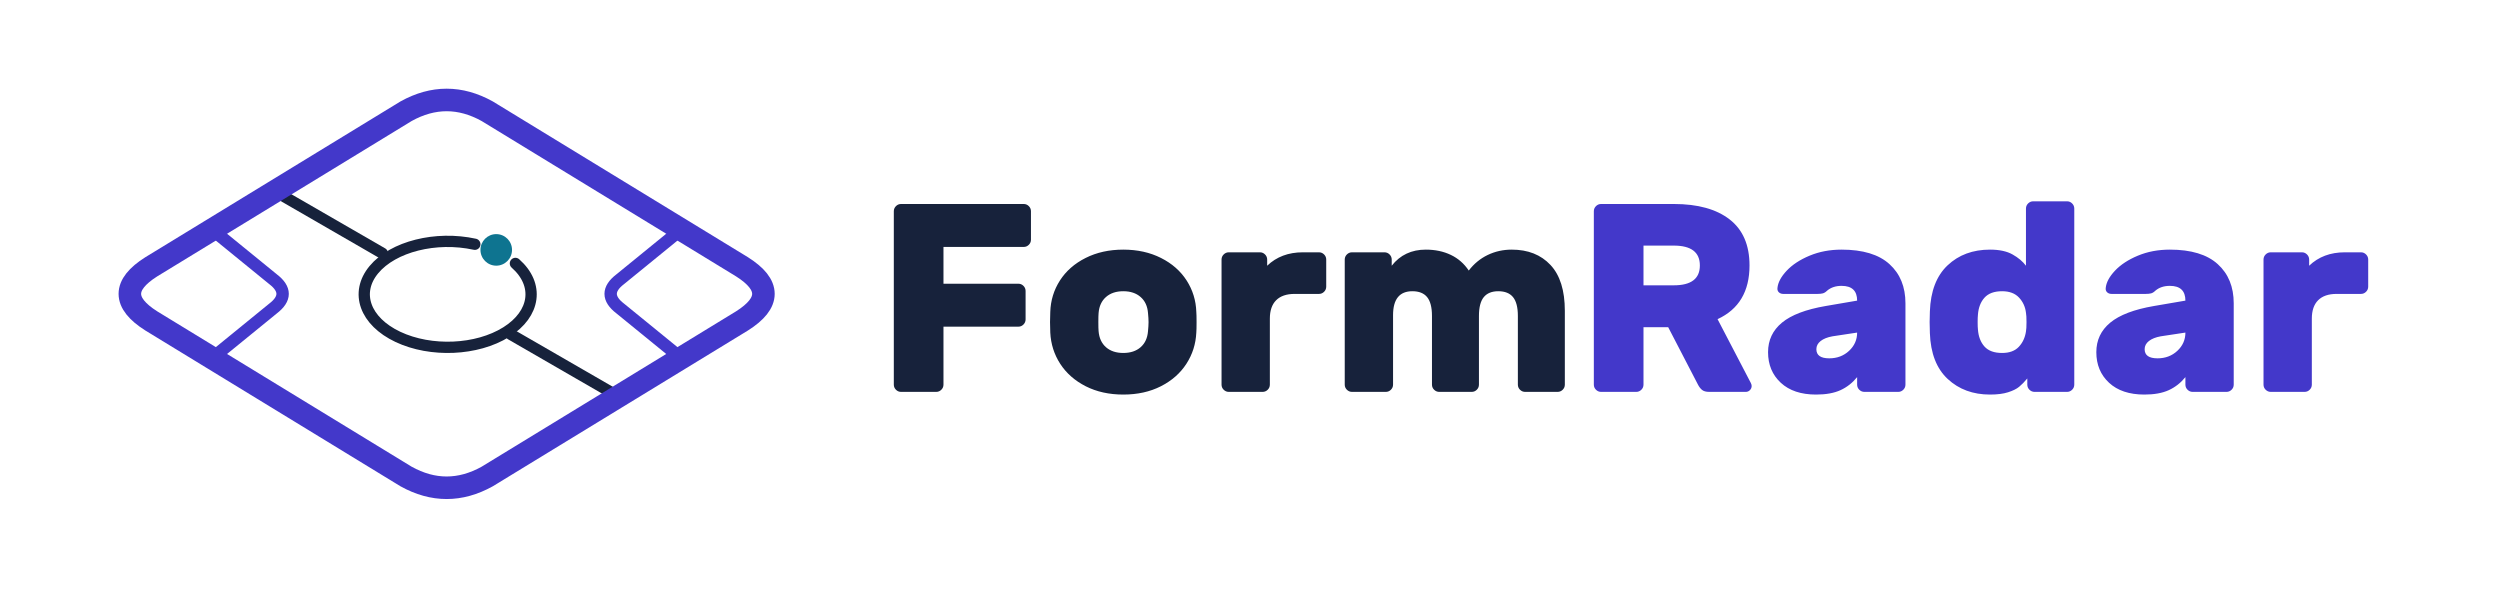
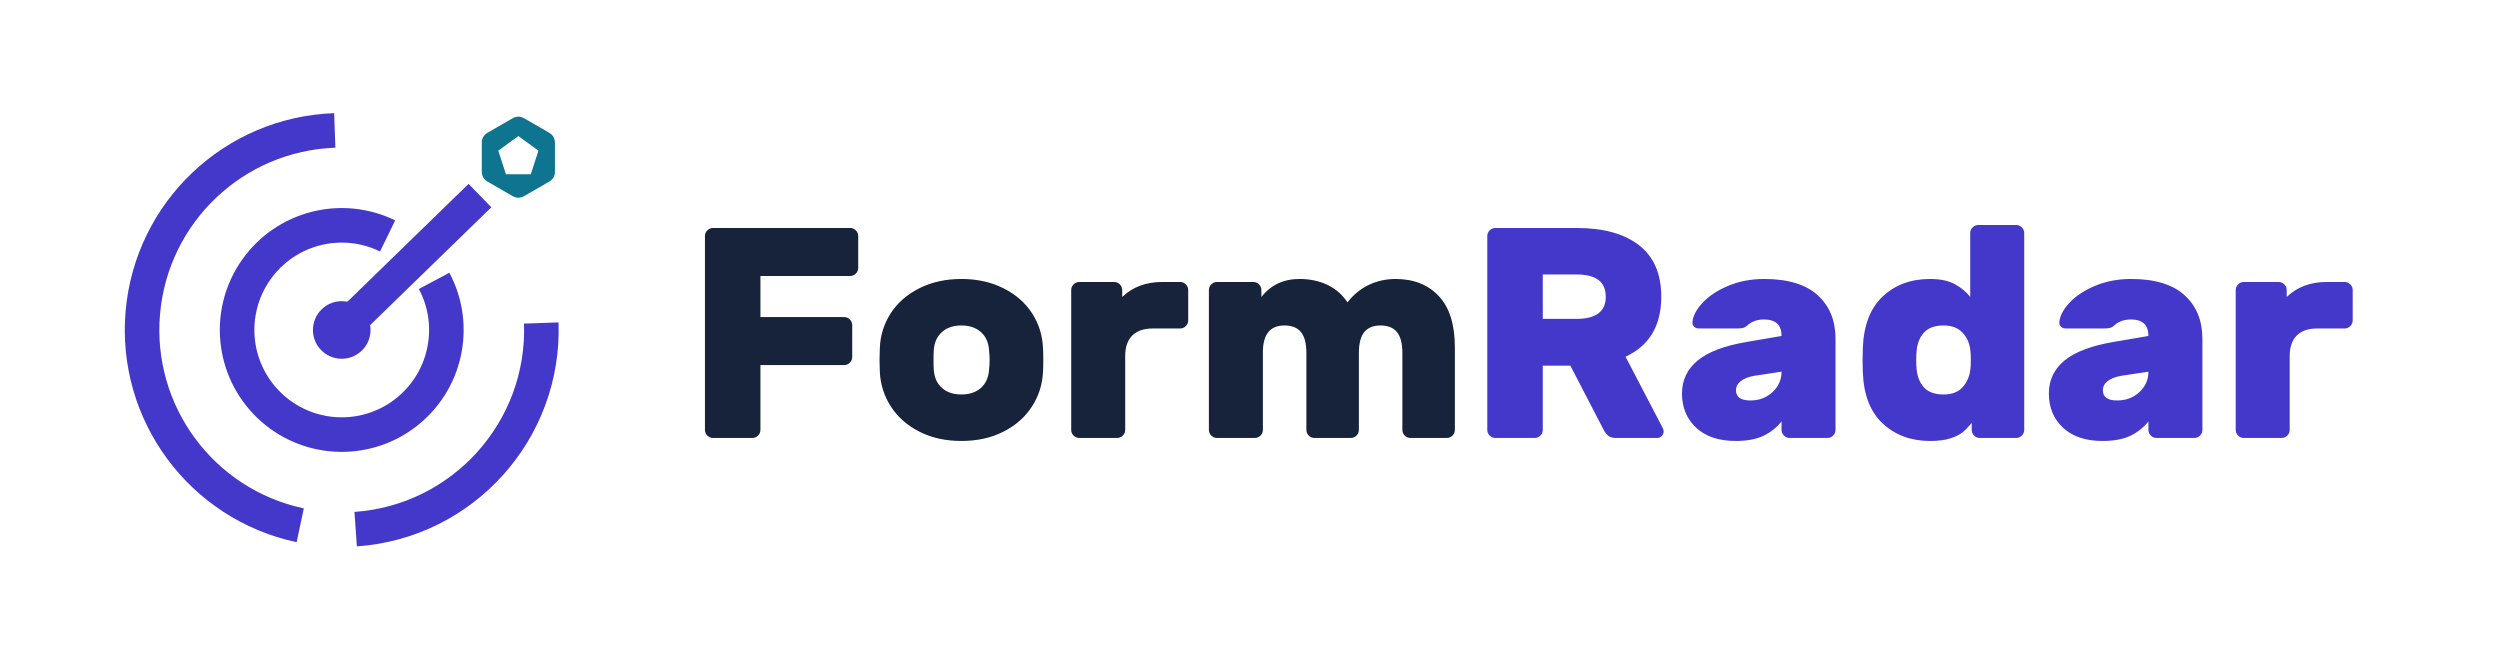
- <svg xmlns="http://www.w3.org/2000/svg" width="931.4" height="220" viewBox="0 0 931.4 220" role="img" aria-labelledby="title description">
-   <g transform="translate(32 28) scale(.42)">
-     <g fill="none" stroke-linecap="round" stroke-linejoin="round">
-       <path id="goal-areas" d="M112 137 L166 181 Q183 194 166 207 L112 251 M528 137 L474 181 Q457 194 474 207 L528 251" stroke="#4338CA" stroke-width="11" />
-       <path id="halfway-line" d="M166 102 L263 158 M377 230 L474 286" stroke="#17223B" stroke-width="10" />
-       <path id="centre-circle" d="M381 167 A74 47 0 1 1 345 150" stroke="#17223B" stroke-width="10" />
-       <circle id="tracking-dot" cx="364" cy="155" r="14" fill="#0E7490" stroke="none" />
-       <path id="pitch-boundary" d="M284 32 Q320 12 356 32 L582 170 Q620 194 582 218 L356 356 Q320 376 284 356 L58 218 Q20 194 58 170 Z" stroke="#4338CA" stroke-width="20" />
+ <svg xmlns="http://www.w3.org/2000/svg" width="833.4" height="220" viewBox="0 0 833.4 220" role="img" aria-labelledby="title description">
+   <g transform="translate(32 27.44) scale(.32)">
+     <g>
+       <path id="outer-radar-arcs" d="M248.741 50.127 A208 208 0 0 0 212.754 461.455 M270.509 465.493 A208 208 0 0 0 463.873 250.741" fill="none" stroke="#4338CA" stroke-width="36" stroke-linecap="butt" />
+       <path id="inner-radar-arc" d="M303.782 160.031 A109 109 0 1 0 352.241 206.828" fill="none" stroke="#4338CA" stroke-width="36" stroke-linecap="butt" />
+       <path id="scanner-arm" d="M256 258 L400 118" fill="none" stroke="#4338CA" stroke-width="34" stroke-linecap="butt" />
+       <circle id="radar-core" cx="256" cy="258" r="30" fill="#4338CA" />
+       <path id="tracked-football" d="M433.903 37.52 Q440 34 446.097 37.52 L472.008 52.48 Q478.105 56 478.105 63.04 L478.105 92.96 Q478.105 100 472.008 103.52 L446.097 118.48 Q440 122 433.903 118.48 L407.992 103.52 Q401.895 100 401.895 92.96 L401.895 63.04 Q401.895 56 407.992 52.48 Z M440 56 L460.923 71.202 L452.931 95.798 L427.069 95.798 L419.077 71.202 Z" fill="#0E7490" fill-rule="evenodd" />
    </g>
  </g>
-   <g transform="translate(326 146)">
+   <g transform="translate(228 146)">
    <path id="wordmark-form" fill="#17223B" d="M55.406 -70 C56.133 -70 56.766 -69.734 57.297 -69.203 C57.828 -68.672 58.094 -68.035 58.094 -67.297 L58.094 -56.703 C58.094 -55.961 57.828 -55.328 57.297 -54.797 C56.766 -54.266 56.133 -54 55.406 -54 L25.5 -54 L25.5 -40.297 L53.406 -40.297 C54.133 -40.297 54.766 -40.031 55.297 -39.5 C55.828 -38.969 56.094 -38.332 56.094 -37.594 L56.094 -27 C56.094 -26.27 55.828 -25.633 55.297 -25.094 C54.766 -24.562 54.133 -24.297 53.406 -24.297 L25.5 -24.297 L25.5 -2.703 C25.5 -1.961 25.234 -1.328 24.703 -0.797 C24.172 -0.266 23.535 0 22.797 0 L9.703 0 C8.961 0 8.328 -0.266 7.797 -0.797 C7.266 -1.328 7 -1.961 7 -2.703 L7 -67.297 C7 -68.035 7.266 -68.672 7.797 -69.203 C8.328 -69.734 8.961 -70 9.703 -70 Z M119.699 -22.094 C119.5 -17.832 118.266 -13.953 115.996 -10.453 C113.734 -6.953 110.566 -4.164 106.496 -2.094 C102.434 -0.031 97.766 1 92.496 1 C87.234 1 82.566 -0.031 78.496 -2.094 C74.434 -4.164 71.266 -6.953 68.996 -10.453 C66.734 -13.953 65.5 -17.832 65.293 -22.094 L65.199 -26 L65.293 -29.797 C65.426 -34.066 66.625 -37.969 68.887 -41.5 C71.156 -45.031 74.344 -47.828 78.449 -49.891 C82.551 -51.961 87.234 -53 92.496 -53 C97.766 -53 102.449 -51.961 106.543 -49.891 C110.645 -47.828 113.828 -45.031 116.09 -41.5 C118.359 -37.969 119.562 -34.066 119.699 -29.797 C119.762 -29.129 119.793 -27.863 119.793 -26 C119.793 -24.062 119.762 -22.758 119.699 -22.094 Z M92.496 -14.5 C95.16 -14.5 97.312 -15.211 98.949 -16.641 C100.582 -18.078 101.5 -20.062 101.699 -22.594 C101.832 -23.926 101.902 -25.062 101.902 -26 C101.902 -26.938 101.832 -28.07 101.699 -29.406 C101.5 -31.938 100.582 -33.914 98.949 -35.344 C97.312 -36.781 95.16 -37.5 92.496 -37.5 C89.828 -37.5 87.676 -36.781 86.043 -35.344 C84.418 -33.914 83.5 -31.938 83.293 -29.406 C83.23 -28.738 83.199 -27.602 83.199 -26 C83.199 -24.395 83.23 -23.258 83.293 -22.594 C83.5 -20.062 84.418 -18.078 86.043 -16.641 C87.676 -15.211 89.828 -14.5 92.496 -14.5 Z M165.395 -52 C166.133 -52 166.77 -51.734 167.301 -51.203 C167.832 -50.672 168.098 -50.035 168.098 -49.297 L168.098 -39.203 C168.098 -38.461 167.832 -37.828 167.301 -37.297 C166.77 -36.766 166.133 -36.5 165.395 -36.5 L156.301 -36.5 C153.301 -36.5 151.012 -35.711 149.441 -34.141 C147.879 -32.578 147.098 -30.297 147.098 -27.297 L147.098 -2.703 C147.098 -1.961 146.832 -1.328 146.301 -0.797 C145.77 -0.266 145.133 0 144.395 0 L131.801 0 C131.07 0 130.434 -0.266 129.895 -0.797 C129.363 -1.328 129.098 -1.961 129.098 -2.703 L129.098 -49.297 C129.098 -50.035 129.363 -50.672 129.895 -51.203 C130.434 -51.734 131.07 -52 131.801 -52 L143.395 -52 C144.133 -52 144.77 -51.734 145.301 -51.203 C145.832 -50.672 146.098 -50.035 146.098 -49.297 L146.098 -47 C149.566 -50.332 153.996 -52 159.395 -52 Z M256.996 -2.703 C256.996 -1.961 256.73 -1.328 256.199 -0.797 C255.668 -0.266 255.031 0 254.293 0 L242.199 0 C241.469 0 240.832 -0.266 240.293 -0.797 C239.762 -1.328 239.496 -1.961 239.496 -2.703 L239.496 -28.297 C239.496 -31.492 238.895 -33.828 237.699 -35.297 C236.5 -36.766 234.668 -37.5 232.199 -37.5 C229.801 -37.5 228 -36.766 226.793 -35.297 C225.594 -33.828 224.996 -31.492 224.996 -28.297 L224.996 -2.703 C224.996 -1.961 224.73 -1.328 224.199 -0.797 C223.668 -0.266 223.031 0 222.293 0 L210.199 0 C209.469 0 208.832 -0.266 208.293 -0.797 C207.762 -1.328 207.496 -1.961 207.496 -2.703 L207.496 -28.297 C207.496 -31.492 206.895 -33.828 205.699 -35.297 C204.5 -36.766 202.668 -37.5 200.199 -37.5 C195.395 -37.5 192.996 -34.531 192.996 -28.594 L192.996 -2.703 C192.996 -1.961 192.73 -1.328 192.199 -0.797 C191.668 -0.266 191.031 0 190.293 0 L177.699 0 C176.969 0 176.332 -0.266 175.793 -0.797 C175.262 -1.328 174.996 -1.961 174.996 -2.703 L174.996 -49.297 C174.996 -50.035 175.262 -50.672 175.793 -51.203 C176.332 -51.734 176.969 -52 177.699 -52 L189.793 -52 C190.531 -52 191.168 -51.734 191.699 -51.203 C192.23 -50.672 192.496 -50.035 192.496 -49.297 L192.496 -47 C195.629 -51 199.863 -53 205.199 -53 C208.668 -53 211.766 -52.348 214.496 -51.047 C217.234 -49.742 219.469 -47.797 221.199 -45.203 C223.137 -47.734 225.484 -49.664 228.246 -51 C231.016 -52.332 234 -53 237.199 -53 C243.262 -53 248.074 -51.098 251.637 -47.297 C255.207 -43.492 256.996 -37.797 256.996 -30.203 Z M262.301 0" />
    <path id="wordmark-radar" fill="#4338CA" transform="translate(260.8 0)" d="M36.797 -70 C45.734 -70 52.664 -68.082 57.594 -64.25 C62.531 -60.414 65 -54.695 65 -47.094 C65 -37.426 61.031 -30.758 53.094 -27.094 L65.5 -3.297 C65.695 -2.898 65.797 -2.535 65.797 -2.203 C65.797 -1.598 65.578 -1.078 65.141 -0.641 C64.711 -0.211 64.195 0 63.594 0 L50 0 C48.801 0 47.898 -0.25 47.297 -0.75 C46.703 -1.25 46.203 -1.898 45.797 -2.703 L34.703 -24.094 L25.5 -24.094 L25.5 -2.703 C25.5 -1.961 25.234 -1.328 24.703 -0.797 C24.172 -0.266 23.535 0 22.797 0 L9.703 0 C8.961 0 8.328 -0.266 7.797 -0.797 C7.266 -1.328 7 -1.961 7 -2.703 L7 -67.297 C7 -68.035 7.266 -68.672 7.797 -69.203 C8.328 -69.734 8.961 -70 9.703 -70 Z M36.797 -39.703 C43.266 -39.703 46.5 -42.164 46.5 -47.094 C46.5 -52.031 43.266 -54.5 36.797 -54.5 L25.5 -54.5 L25.5 -39.703 Z M105.094 -34 C105.094 -37.664 103.16 -39.5 99.297 -39.5 C97.098 -39.5 95.301 -38.898 93.906 -37.703 C93.363 -37.172 92.828 -36.836 92.297 -36.703 C91.766 -36.566 91.098 -36.5 90.297 -36.5 L77.594 -36.5 C76.926 -36.5 76.375 -36.695 75.938 -37.094 C75.508 -37.5 75.332 -38.035 75.406 -38.703 C75.602 -40.766 76.75 -42.91 78.844 -45.141 C80.945 -47.379 83.797 -49.25 87.391 -50.75 C90.992 -52.25 94.961 -53 99.297 -53 C107.234 -53 113.18 -51.195 117.141 -47.594 C121.109 -44 123.094 -39.133 123.094 -33 L123.094 -2.703 C123.094 -1.961 122.828 -1.328 122.297 -0.797 C121.766 -0.266 121.133 0 120.406 0 L107.797 0 C107.066 0 106.43 -0.266 105.891 -0.797 C105.359 -1.328 105.094 -1.961 105.094 -2.703 L105.094 -5.5 C103.363 -3.363 101.297 -1.742 98.891 -0.641 C96.492 0.453 93.461 1 89.797 1 C84.203 1 79.82 -0.461 76.656 -3.391 C73.488 -6.328 71.906 -10.129 71.906 -14.797 C71.906 -19.266 73.633 -22.93 77.094 -25.797 C80.562 -28.66 86 -30.727 93.406 -32 Z M95.906 -20.703 C94.031 -20.367 92.562 -19.785 91.5 -18.953 C90.438 -18.117 89.906 -17.102 89.906 -15.906 C89.906 -13.633 91.504 -12.5 94.703 -12.5 C97.629 -12.5 100.094 -13.43 102.094 -15.297 C104.094 -17.16 105.094 -19.426 105.094 -22.094 Z M167.992 -68.297 C167.992 -69.035 168.258 -69.672 168.789 -70.203 C169.328 -70.734 169.965 -71 170.695 -71 L183.305 -71 C184.031 -71 184.664 -70.734 185.195 -70.203 C185.727 -69.672 185.992 -69.035 185.992 -68.297 L185.992 -2.703 C185.992 -1.961 185.727 -1.328 185.195 -0.797 C184.664 -0.266 184.031 0 183.305 0 L171.195 0 C170.465 0 169.828 -0.266 169.289 -0.797 C168.758 -1.328 168.492 -1.961 168.492 -2.703 L168.492 -5 C167.43 -3.727 166.414 -2.691 165.445 -1.891 C164.477 -1.098 163.105 -0.422 161.336 0.141 C159.574 0.711 157.328 1 154.602 1 C148.266 1 143.016 -0.93 138.852 -4.797 C134.684 -8.66 132.465 -14.363 132.195 -21.906 L132.102 -26 L132.195 -30 C132.465 -37.531 134.664 -43.242 138.789 -47.141 C142.922 -51.047 148.195 -53 154.602 -53 C158.07 -53 160.867 -52.398 162.992 -51.203 C165.125 -50.004 166.793 -48.602 167.992 -47 Z M150.102 -23.203 C150.297 -20.598 151.109 -18.492 152.539 -16.891 C153.977 -15.297 156.164 -14.5 159.102 -14.5 C161.828 -14.5 163.906 -15.266 165.336 -16.797 C166.773 -18.328 167.656 -20.227 167.992 -22.5 C168.125 -23.164 168.195 -24.332 168.195 -26 C168.195 -27.664 168.125 -28.832 167.992 -29.5 C167.73 -31.695 166.867 -33.578 165.398 -35.141 C163.93 -36.711 161.828 -37.5 159.102 -37.5 C156.164 -37.5 153.977 -36.695 152.539 -35.094 C151.109 -33.5 150.297 -31.398 150.102 -28.797 C150.027 -28.129 149.992 -27.195 149.992 -26 C149.992 -24.801 150.027 -23.867 150.102 -23.203 Z M227.395 -34 C227.395 -37.664 225.461 -39.5 221.598 -39.5 C219.398 -39.5 217.602 -38.898 216.207 -37.703 C215.664 -37.172 215.129 -36.836 214.598 -36.703 C214.066 -36.566 213.398 -36.5 212.598 -36.5 L199.895 -36.5 C199.227 -36.5 198.676 -36.695 198.238 -37.094 C197.809 -37.5 197.633 -38.035 197.707 -38.703 C197.902 -40.766 199.051 -42.91 201.145 -45.141 C203.246 -47.379 206.098 -49.25 209.691 -50.75 C213.293 -52.25 217.262 -53 221.598 -53 C229.535 -53 235.48 -51.195 239.441 -47.594 C243.41 -44 245.395 -39.133 245.395 -33 L245.395 -2.703 C245.395 -1.961 245.129 -1.328 244.598 -0.797 C244.066 -0.266 243.434 0 242.707 0 L230.098 0 C229.367 0 228.73 -0.266 228.191 -0.797 C227.66 -1.328 227.395 -1.961 227.395 -2.703 L227.395 -5.5 C225.664 -3.363 223.598 -1.742 221.191 -0.641 C218.793 0.453 215.762 1 212.098 1 C206.504 1 202.121 -0.461 198.957 -3.391 C195.789 -6.328 194.207 -10.129 194.207 -14.797 C194.207 -19.266 195.934 -22.93 199.395 -25.797 C202.863 -28.66 208.301 -30.727 215.707 -32 Z M218.207 -20.703 C216.332 -20.367 214.863 -19.785 213.801 -18.953 C212.738 -18.117 212.207 -17.102 212.207 -15.906 C212.207 -13.633 213.805 -12.5 217.004 -12.5 C219.93 -12.5 222.395 -13.43 224.395 -15.297 C226.395 -17.16 227.395 -19.426 227.395 -22.094 Z M292.793 -52 C293.531 -52 294.168 -51.734 294.699 -51.203 C295.23 -50.672 295.496 -50.035 295.496 -49.297 L295.496 -39.203 C295.496 -38.461 295.23 -37.828 294.699 -37.297 C294.168 -36.766 293.531 -36.5 292.793 -36.5 L283.699 -36.5 C280.699 -36.5 278.41 -35.711 276.84 -34.141 C275.277 -32.578 274.496 -30.297 274.496 -27.297 L274.496 -2.703 C274.496 -1.961 274.23 -1.328 273.699 -0.797 C273.168 -0.266 272.531 0 271.793 0 L259.199 0 C258.469 0 257.832 -0.266 257.293 -0.797 C256.762 -1.328 256.496 -1.961 256.496 -2.703 L256.496 -49.297 C256.496 -50.035 256.762 -50.672 257.293 -51.203 C257.832 -51.734 258.469 -52 259.199 -52 L270.793 -52 C271.531 -52 272.168 -51.734 272.699 -51.203 C273.23 -50.672 273.496 -50.035 273.496 -49.297 L273.496 -47 C276.965 -50.332 281.395 -52 286.793 -52 Z M296.602 0" />
  </g>
</svg>
